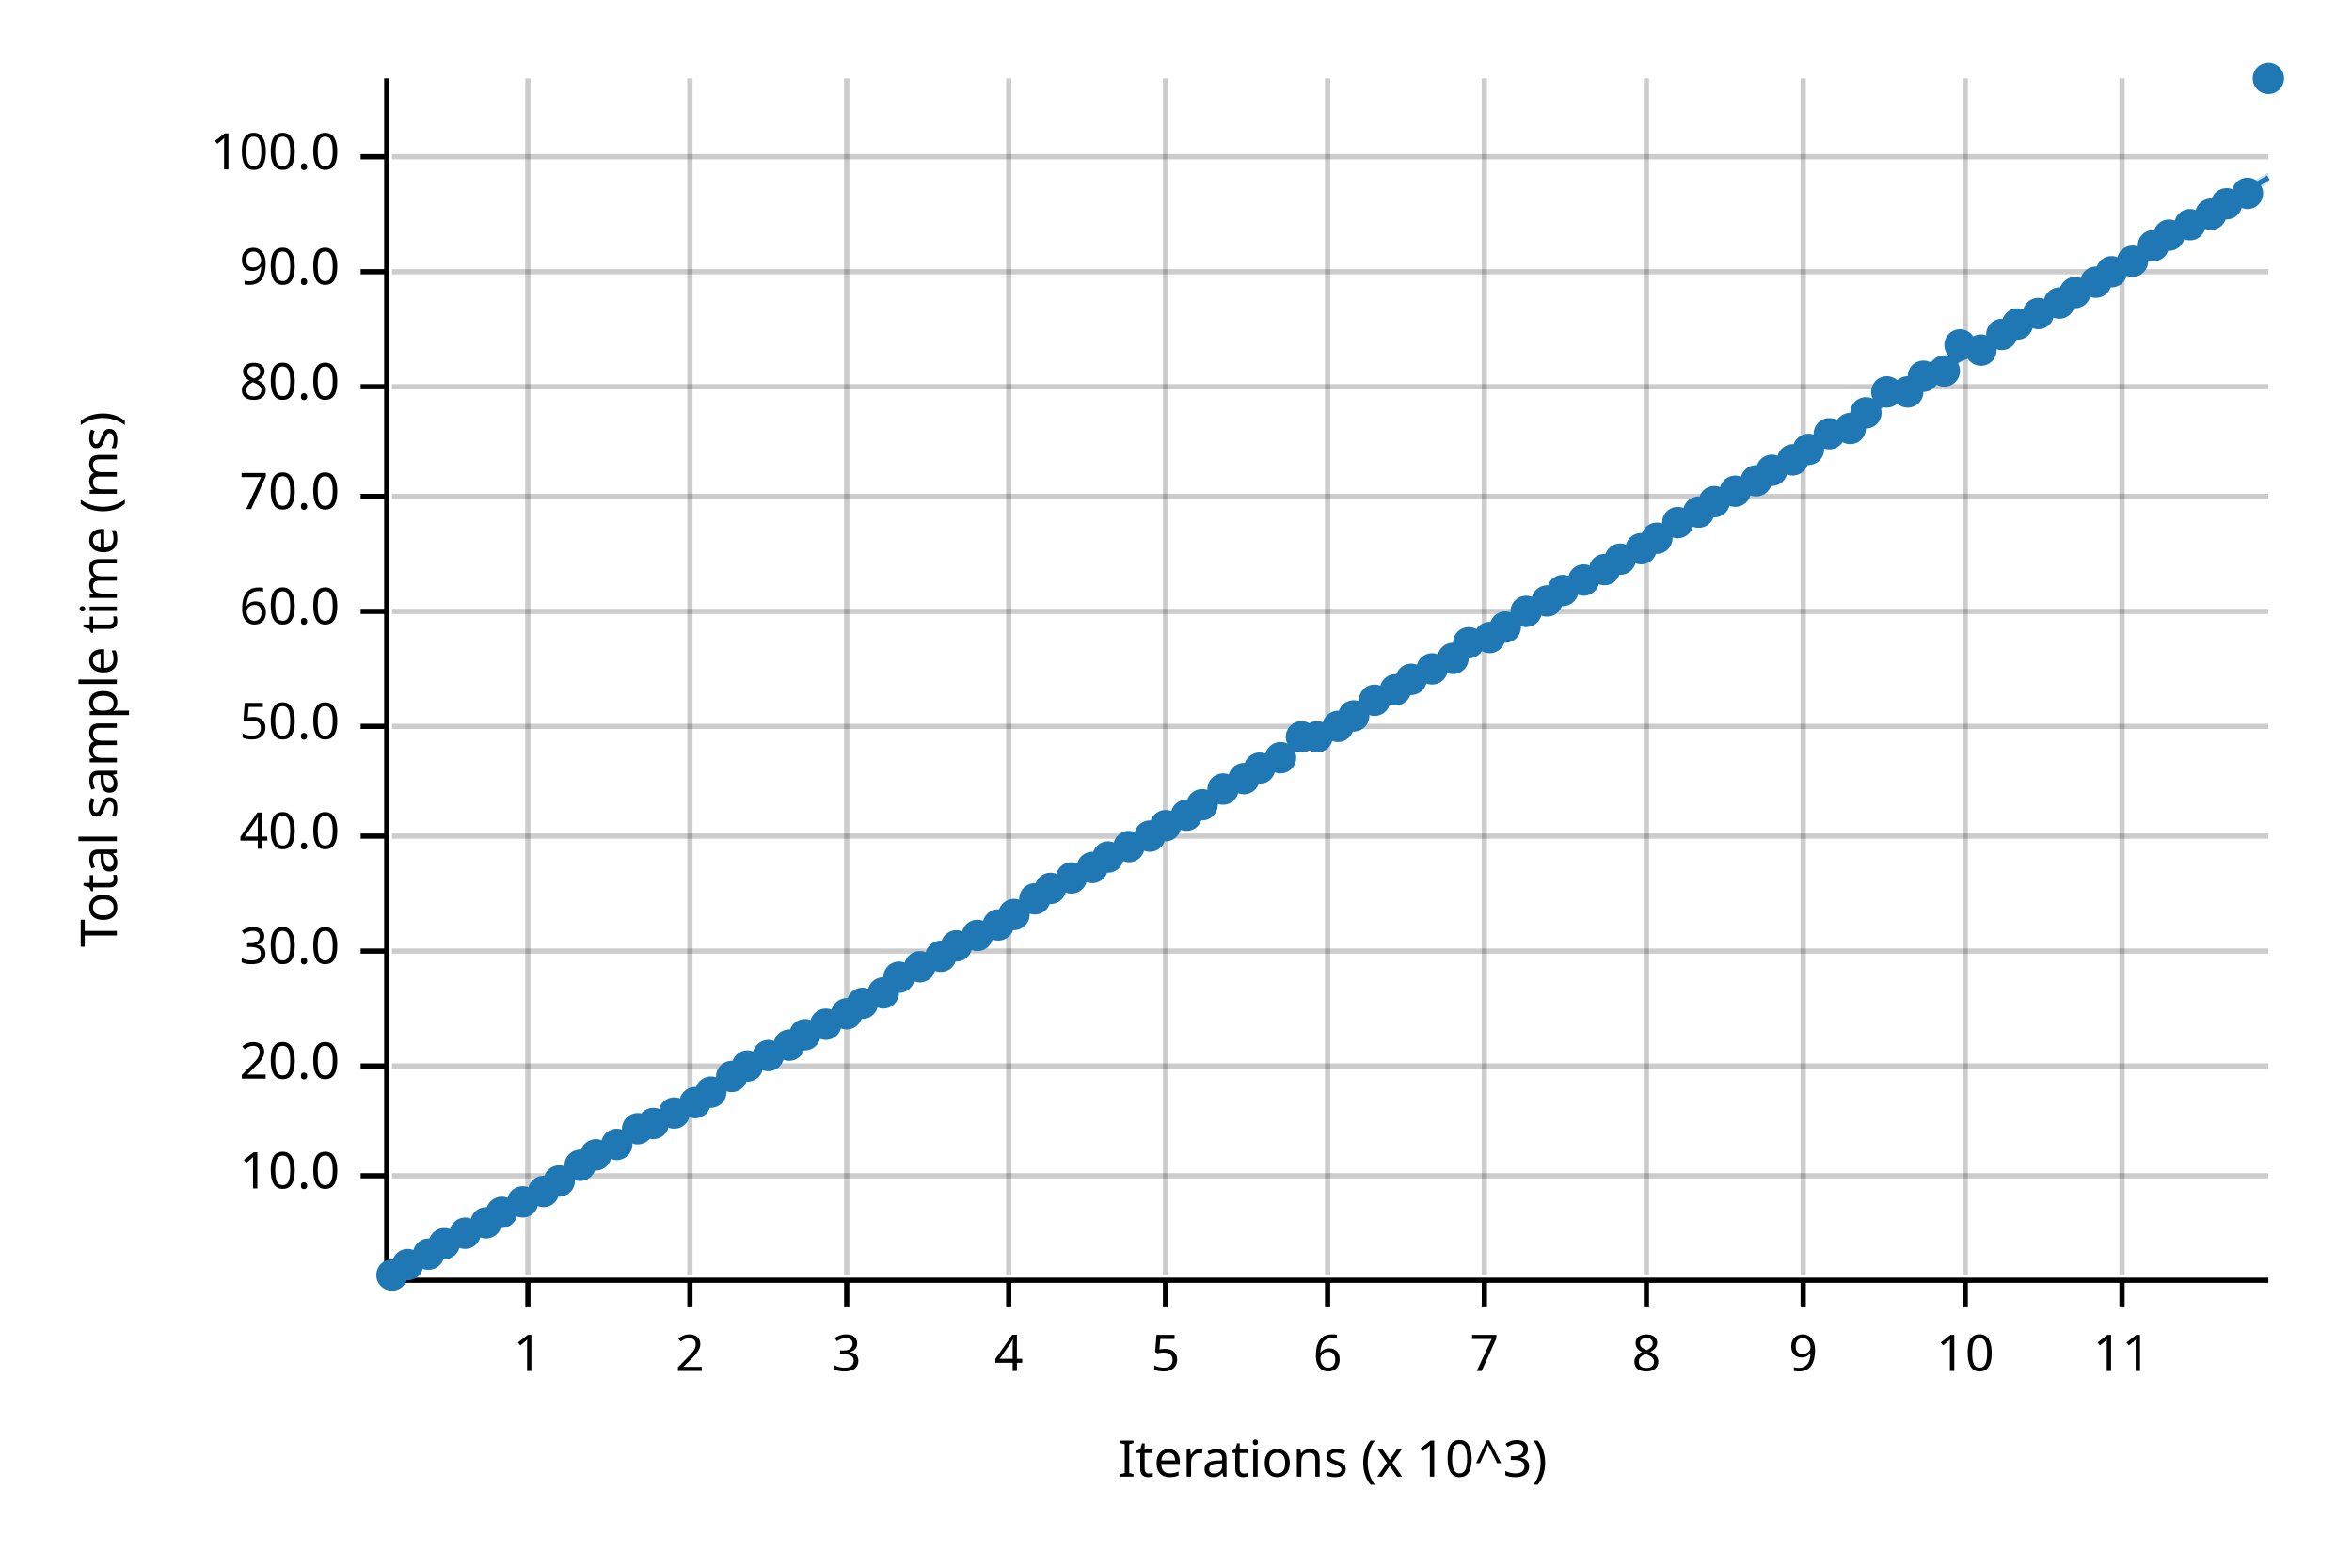
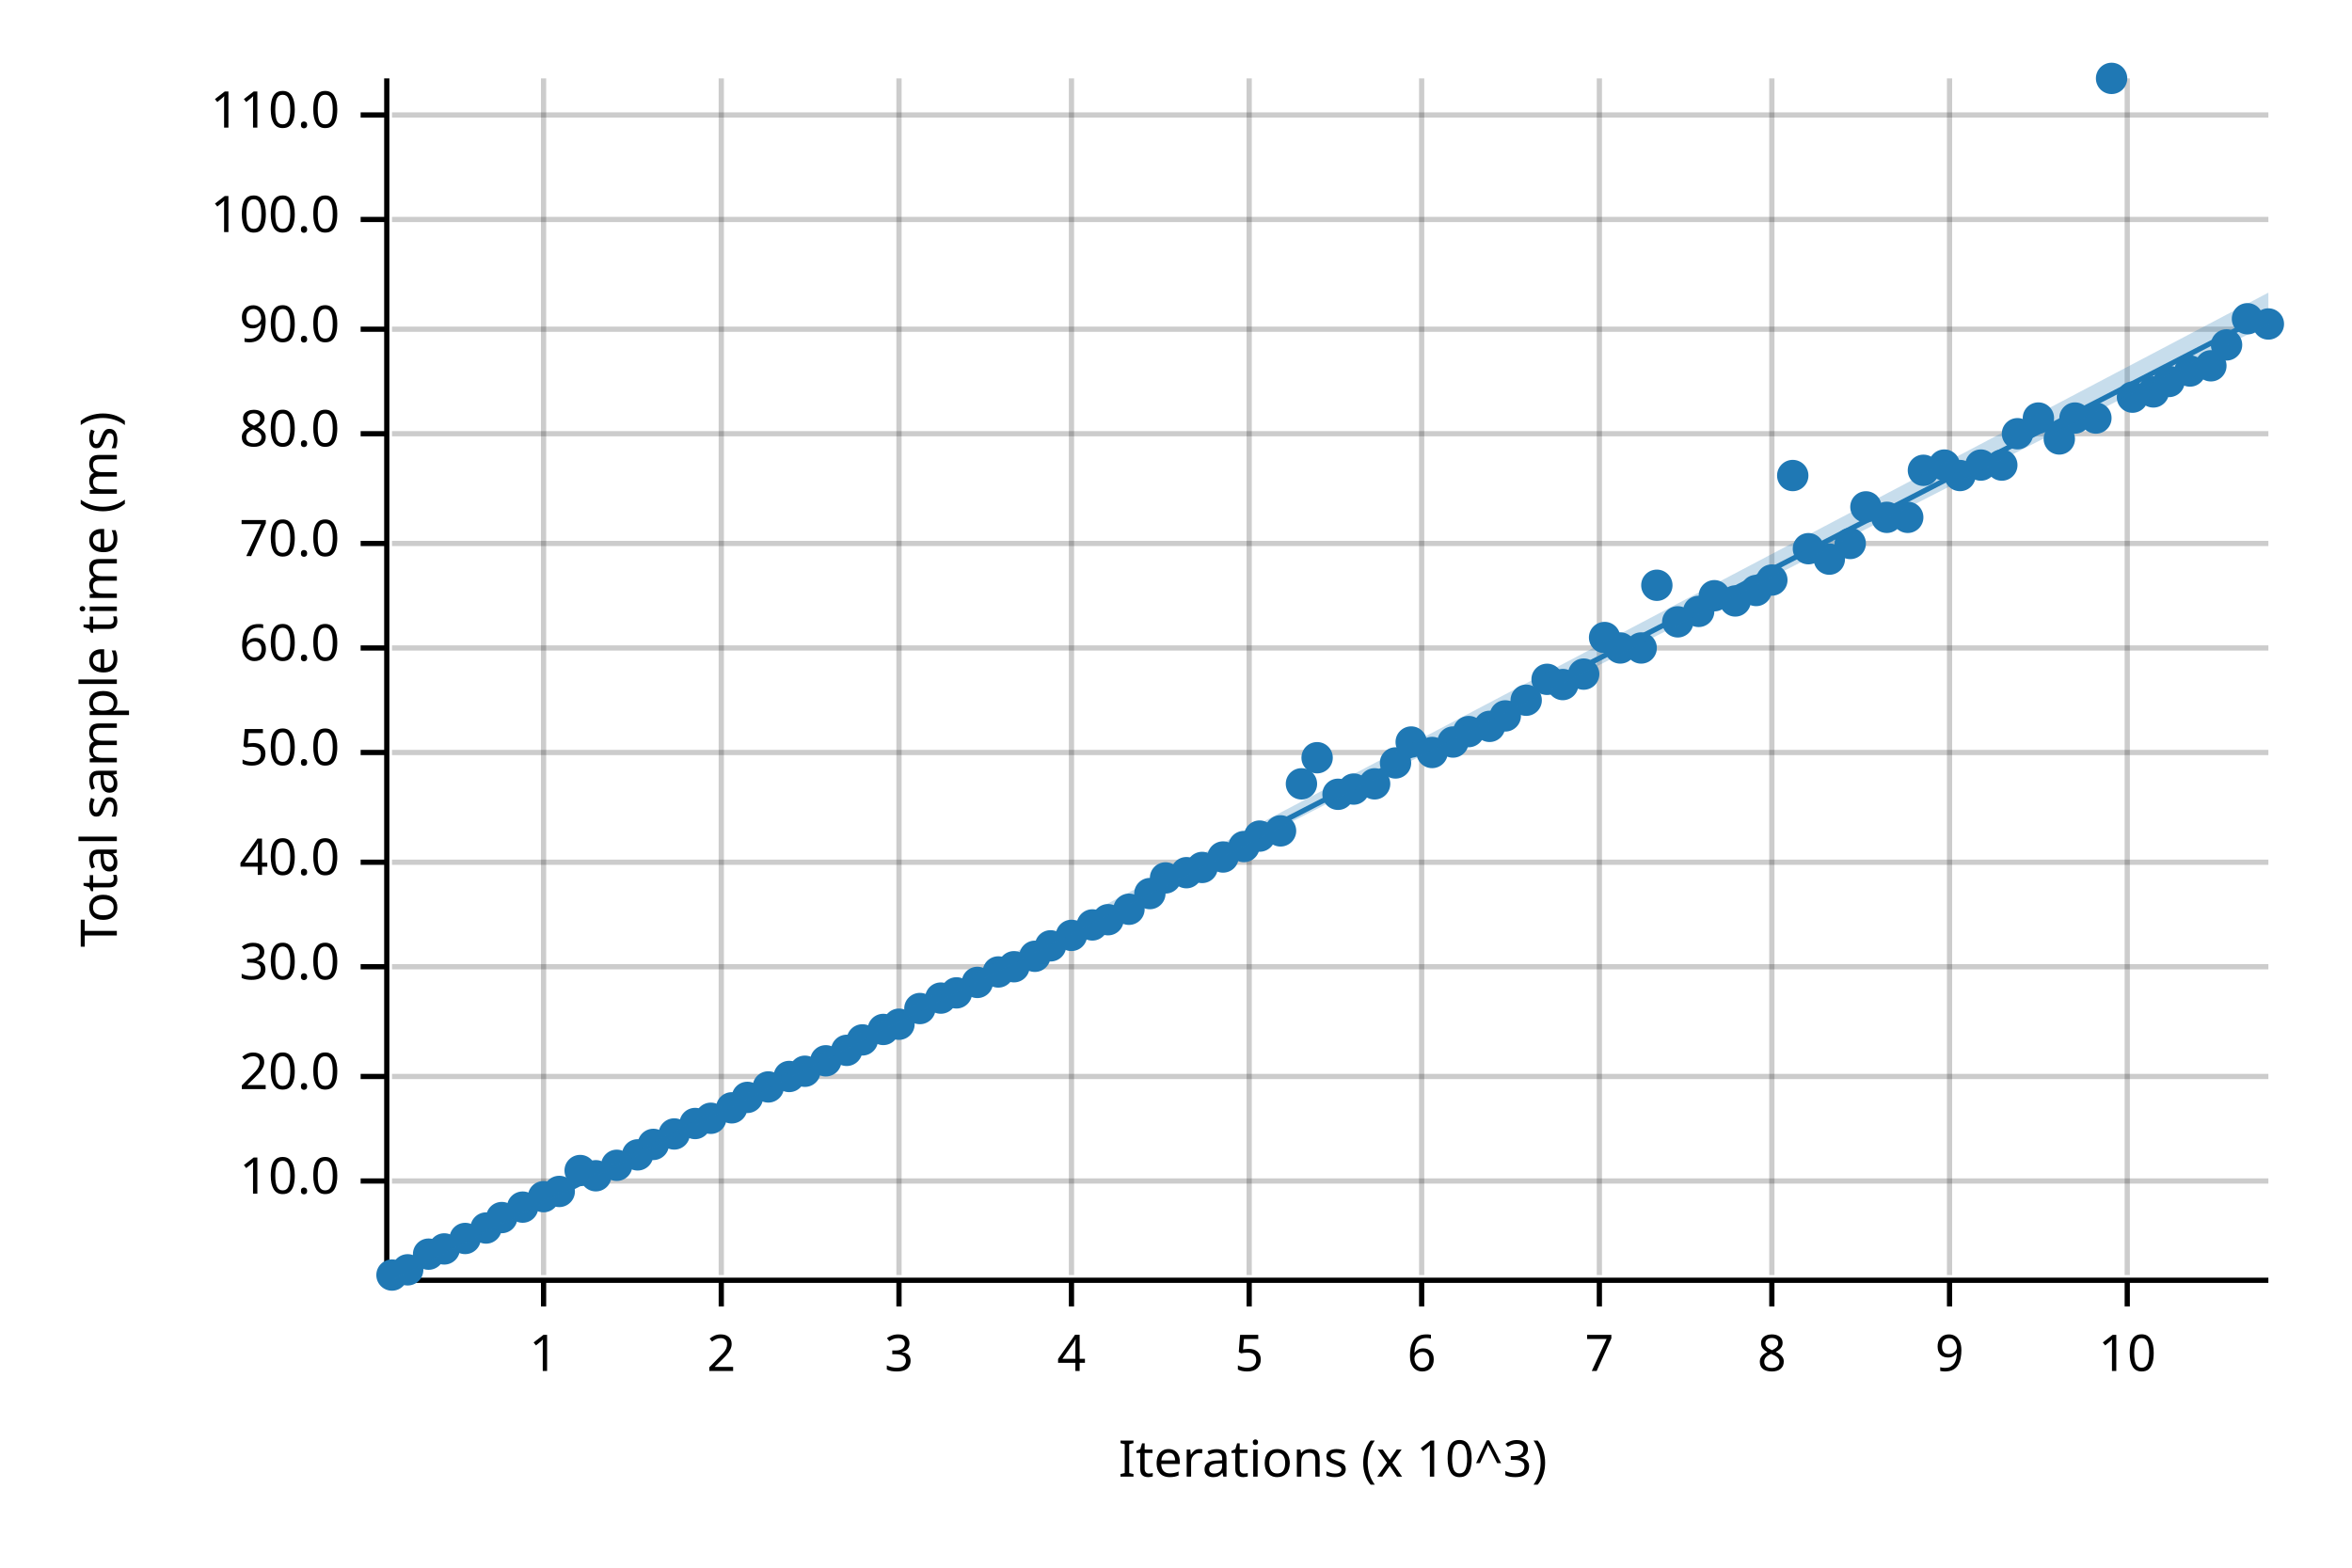
<svg xmlns="http://www.w3.org/2000/svg" width="450" height="300" viewBox="0 0 450 300">
  <text x="15" y="130" dy="0.76em" text-anchor="middle" font-family="sans-serif" font-size="9.677" opacity="1" fill="#000000" transform="rotate(270, 15, 130)">
Total sample time (ms)
</text>
  <text x="255" y="285" dy="-0.5ex" text-anchor="middle" font-family="sans-serif" font-size="9.677" opacity="1" fill="#000000">
Iterations (x 10^3)
</text>
-   <line opacity="0.2" stroke="#000000" stroke-width="1" x1="101" y1="244" x2="101" y2="15" />
-   <line opacity="0.2" stroke="#000000" stroke-width="1" x1="132" y1="244" x2="132" y2="15" />
-   <line opacity="0.2" stroke="#000000" stroke-width="1" x1="162" y1="244" x2="162" y2="15" />
-   <line opacity="0.2" stroke="#000000" stroke-width="1" x1="193" y1="244" x2="193" y2="15" />
-   <line opacity="0.2" stroke="#000000" stroke-width="1" x1="223" y1="244" x2="223" y2="15" />
-   <line opacity="0.2" stroke="#000000" stroke-width="1" x1="254" y1="244" x2="254" y2="15" />
-   <line opacity="0.2" stroke="#000000" stroke-width="1" x1="284" y1="244" x2="284" y2="15" />
-   <line opacity="0.2" stroke="#000000" stroke-width="1" x1="315" y1="244" x2="315" y2="15" />
-   <line opacity="0.2" stroke="#000000" stroke-width="1" x1="345" y1="244" x2="345" y2="15" />
-   <line opacity="0.2" stroke="#000000" stroke-width="1" x1="376" y1="244" x2="376" y2="15" />
-   <line opacity="0.2" stroke="#000000" stroke-width="1" x1="406" y1="244" x2="406" y2="15" />
-   <line opacity="0.2" stroke="#000000" stroke-width="1" x1="75" y1="225" x2="434" y2="225" />
-   <line opacity="0.2" stroke="#000000" stroke-width="1" x1="75" y1="204" x2="434" y2="204" />
-   <line opacity="0.2" stroke="#000000" stroke-width="1" x1="75" y1="182" x2="434" y2="182" />
-   <line opacity="0.2" stroke="#000000" stroke-width="1" x1="75" y1="160" x2="434" y2="160" />
-   <line opacity="0.2" stroke="#000000" stroke-width="1" x1="75" y1="139" x2="434" y2="139" />
-   <line opacity="0.2" stroke="#000000" stroke-width="1" x1="75" y1="117" x2="434" y2="117" />
-   <line opacity="0.2" stroke="#000000" stroke-width="1" x1="75" y1="95" x2="434" y2="95" />
-   <line opacity="0.2" stroke="#000000" stroke-width="1" x1="75" y1="74" x2="434" y2="74" />
-   <line opacity="0.2" stroke="#000000" stroke-width="1" x1="75" y1="52" x2="434" y2="52" />
-   <line opacity="0.2" stroke="#000000" stroke-width="1" x1="75" y1="30" x2="434" y2="30" />
+   <line opacity="0.2" stroke="#000000" stroke-width="1" x1="104" y1="244" x2="104" y2="15" />
+   <line opacity="0.2" stroke="#000000" stroke-width="1" x1="138" y1="244" x2="138" y2="15" />
+   <line opacity="0.2" stroke="#000000" stroke-width="1" x1="172" y1="244" x2="172" y2="15" />
+   <line opacity="0.2" stroke="#000000" stroke-width="1" x1="205" y1="244" x2="205" y2="15" />
+   <line opacity="0.2" stroke="#000000" stroke-width="1" x1="239" y1="244" x2="239" y2="15" />
+   <line opacity="0.2" stroke="#000000" stroke-width="1" x1="272" y1="244" x2="272" y2="15" />
+   <line opacity="0.2" stroke="#000000" stroke-width="1" x1="306" y1="244" x2="306" y2="15" />
+   <line opacity="0.2" stroke="#000000" stroke-width="1" x1="339" y1="244" x2="339" y2="15" />
+   <line opacity="0.2" stroke="#000000" stroke-width="1" x1="373" y1="244" x2="373" y2="15" />
+   <line opacity="0.2" stroke="#000000" stroke-width="1" x1="407" y1="244" x2="407" y2="15" />
+   <line opacity="0.2" stroke="#000000" stroke-width="1" x1="75" y1="226" x2="434" y2="226" />
+   <line opacity="0.2" stroke="#000000" stroke-width="1" x1="75" y1="206" x2="434" y2="206" />
+   <line opacity="0.2" stroke="#000000" stroke-width="1" x1="75" y1="185" x2="434" y2="185" />
+   <line opacity="0.2" stroke="#000000" stroke-width="1" x1="75" y1="165" x2="434" y2="165" />
+   <line opacity="0.2" stroke="#000000" stroke-width="1" x1="75" y1="144" x2="434" y2="144" />
+   <line opacity="0.2" stroke="#000000" stroke-width="1" x1="75" y1="124" x2="434" y2="124" />
+   <line opacity="0.2" stroke="#000000" stroke-width="1" x1="75" y1="104" x2="434" y2="104" />
+   <line opacity="0.2" stroke="#000000" stroke-width="1" x1="75" y1="83" x2="434" y2="83" />
+   <line opacity="0.2" stroke="#000000" stroke-width="1" x1="75" y1="63" x2="434" y2="63" />
+   <line opacity="0.2" stroke="#000000" stroke-width="1" x1="75" y1="42" x2="434" y2="42" />
+   <line opacity="0.2" stroke="#000000" stroke-width="1" x1="75" y1="22" x2="434" y2="22" />
  <polyline fill="none" opacity="1" stroke="#000000" stroke-width="1" points="74,15 74,244 " />
-   <text x="65" y="225" dy="0.5ex" text-anchor="end" font-family="sans-serif" font-size="9.677" opacity="1" fill="#000000">
+   <text x="65" y="226" dy="0.5ex" text-anchor="end" font-family="sans-serif" font-size="9.677" opacity="1" fill="#000000">
10.0
</text>
-   <polyline fill="none" opacity="1" stroke="#000000" stroke-width="1" points="69,225 74,225 " />
-   <text x="65" y="204" dy="0.5ex" text-anchor="end" font-family="sans-serif" font-size="9.677" opacity="1" fill="#000000">
+   <polyline fill="none" opacity="1" stroke="#000000" stroke-width="1" points="69,226 74,226 " />
+   <text x="65" y="206" dy="0.5ex" text-anchor="end" font-family="sans-serif" font-size="9.677" opacity="1" fill="#000000">
20.0
</text>
-   <polyline fill="none" opacity="1" stroke="#000000" stroke-width="1" points="69,204 74,204 " />
-   <text x="65" y="182" dy="0.5ex" text-anchor="end" font-family="sans-serif" font-size="9.677" opacity="1" fill="#000000">
+   <polyline fill="none" opacity="1" stroke="#000000" stroke-width="1" points="69,206 74,206 " />
+   <text x="65" y="185" dy="0.5ex" text-anchor="end" font-family="sans-serif" font-size="9.677" opacity="1" fill="#000000">
30.0
</text>
-   <polyline fill="none" opacity="1" stroke="#000000" stroke-width="1" points="69,182 74,182 " />
-   <text x="65" y="160" dy="0.5ex" text-anchor="end" font-family="sans-serif" font-size="9.677" opacity="1" fill="#000000">
+   <polyline fill="none" opacity="1" stroke="#000000" stroke-width="1" points="69,185 74,185 " />
+   <text x="65" y="165" dy="0.5ex" text-anchor="end" font-family="sans-serif" font-size="9.677" opacity="1" fill="#000000">
40.0
</text>
-   <polyline fill="none" opacity="1" stroke="#000000" stroke-width="1" points="69,160 74,160 " />
-   <text x="65" y="139" dy="0.5ex" text-anchor="end" font-family="sans-serif" font-size="9.677" opacity="1" fill="#000000">
+   <polyline fill="none" opacity="1" stroke="#000000" stroke-width="1" points="69,165 74,165 " />
+   <text x="65" y="144" dy="0.5ex" text-anchor="end" font-family="sans-serif" font-size="9.677" opacity="1" fill="#000000">
50.0
</text>
-   <polyline fill="none" opacity="1" stroke="#000000" stroke-width="1" points="69,139 74,139 " />
-   <text x="65" y="117" dy="0.5ex" text-anchor="end" font-family="sans-serif" font-size="9.677" opacity="1" fill="#000000">
+   <polyline fill="none" opacity="1" stroke="#000000" stroke-width="1" points="69,144 74,144 " />
+   <text x="65" y="124" dy="0.5ex" text-anchor="end" font-family="sans-serif" font-size="9.677" opacity="1" fill="#000000">
60.0
</text>
-   <polyline fill="none" opacity="1" stroke="#000000" stroke-width="1" points="69,117 74,117 " />
-   <text x="65" y="95" dy="0.5ex" text-anchor="end" font-family="sans-serif" font-size="9.677" opacity="1" fill="#000000">
+   <polyline fill="none" opacity="1" stroke="#000000" stroke-width="1" points="69,124 74,124 " />
+   <text x="65" y="104" dy="0.5ex" text-anchor="end" font-family="sans-serif" font-size="9.677" opacity="1" fill="#000000">
70.0
</text>
-   <polyline fill="none" opacity="1" stroke="#000000" stroke-width="1" points="69,95 74,95 " />
-   <text x="65" y="74" dy="0.5ex" text-anchor="end" font-family="sans-serif" font-size="9.677" opacity="1" fill="#000000">
+   <polyline fill="none" opacity="1" stroke="#000000" stroke-width="1" points="69,104 74,104 " />
+   <text x="65" y="83" dy="0.5ex" text-anchor="end" font-family="sans-serif" font-size="9.677" opacity="1" fill="#000000">
80.0
</text>
-   <polyline fill="none" opacity="1" stroke="#000000" stroke-width="1" points="69,74 74,74 " />
-   <text x="65" y="52" dy="0.5ex" text-anchor="end" font-family="sans-serif" font-size="9.677" opacity="1" fill="#000000">
+   <polyline fill="none" opacity="1" stroke="#000000" stroke-width="1" points="69,83 74,83 " />
+   <text x="65" y="63" dy="0.5ex" text-anchor="end" font-family="sans-serif" font-size="9.677" opacity="1" fill="#000000">
90.0
</text>
-   <polyline fill="none" opacity="1" stroke="#000000" stroke-width="1" points="69,52 74,52 " />
-   <text x="65" y="30" dy="0.5ex" text-anchor="end" font-family="sans-serif" font-size="9.677" opacity="1" fill="#000000">
+   <polyline fill="none" opacity="1" stroke="#000000" stroke-width="1" points="69,63 74,63 " />
+   <text x="65" y="42" dy="0.5ex" text-anchor="end" font-family="sans-serif" font-size="9.677" opacity="1" fill="#000000">
100.0
</text>
-   <polyline fill="none" opacity="1" stroke="#000000" stroke-width="1" points="69,30 74,30 " />
+   <polyline fill="none" opacity="1" stroke="#000000" stroke-width="1" points="69,42 74,42 " />
+   <text x="65" y="22" dy="0.5ex" text-anchor="end" font-family="sans-serif" font-size="9.677" opacity="1" fill="#000000">
+ 110.0
+ </text>
+   <polyline fill="none" opacity="1" stroke="#000000" stroke-width="1" points="69,22 74,22 " />
  <polyline fill="none" opacity="1" stroke="#000000" stroke-width="1" points="75,245 434,245 " />
-   <text x="101" y="255" dy="0.76em" text-anchor="middle" font-family="sans-serif" font-size="9.677" opacity="1" fill="#000000">
+   <text x="104" y="255" dy="0.76em" text-anchor="middle" font-family="sans-serif" font-size="9.677" opacity="1" fill="#000000">
1
</text>
-   <polyline fill="none" opacity="1" stroke="#000000" stroke-width="1" points="101,245 101,250 " />
-   <text x="132" y="255" dy="0.76em" text-anchor="middle" font-family="sans-serif" font-size="9.677" opacity="1" fill="#000000">
+   <polyline fill="none" opacity="1" stroke="#000000" stroke-width="1" points="104,245 104,250 " />
+   <text x="138" y="255" dy="0.76em" text-anchor="middle" font-family="sans-serif" font-size="9.677" opacity="1" fill="#000000">
2
</text>
-   <polyline fill="none" opacity="1" stroke="#000000" stroke-width="1" points="132,245 132,250 " />
-   <text x="162" y="255" dy="0.76em" text-anchor="middle" font-family="sans-serif" font-size="9.677" opacity="1" fill="#000000">
+   <polyline fill="none" opacity="1" stroke="#000000" stroke-width="1" points="138,245 138,250 " />
+   <text x="172" y="255" dy="0.76em" text-anchor="middle" font-family="sans-serif" font-size="9.677" opacity="1" fill="#000000">
3
</text>
-   <polyline fill="none" opacity="1" stroke="#000000" stroke-width="1" points="162,245 162,250 " />
-   <text x="193" y="255" dy="0.76em" text-anchor="middle" font-family="sans-serif" font-size="9.677" opacity="1" fill="#000000">
+   <polyline fill="none" opacity="1" stroke="#000000" stroke-width="1" points="172,245 172,250 " />
+   <text x="205" y="255" dy="0.76em" text-anchor="middle" font-family="sans-serif" font-size="9.677" opacity="1" fill="#000000">
4
</text>
-   <polyline fill="none" opacity="1" stroke="#000000" stroke-width="1" points="193,245 193,250 " />
-   <text x="223" y="255" dy="0.76em" text-anchor="middle" font-family="sans-serif" font-size="9.677" opacity="1" fill="#000000">
+   <polyline fill="none" opacity="1" stroke="#000000" stroke-width="1" points="205,245 205,250 " />
+   <text x="239" y="255" dy="0.76em" text-anchor="middle" font-family="sans-serif" font-size="9.677" opacity="1" fill="#000000">
5
</text>
-   <polyline fill="none" opacity="1" stroke="#000000" stroke-width="1" points="223,245 223,250 " />
-   <text x="254" y="255" dy="0.76em" text-anchor="middle" font-family="sans-serif" font-size="9.677" opacity="1" fill="#000000">
+   <polyline fill="none" opacity="1" stroke="#000000" stroke-width="1" points="239,245 239,250 " />
+   <text x="272" y="255" dy="0.76em" text-anchor="middle" font-family="sans-serif" font-size="9.677" opacity="1" fill="#000000">
6
</text>
-   <polyline fill="none" opacity="1" stroke="#000000" stroke-width="1" points="254,245 254,250 " />
-   <text x="284" y="255" dy="0.76em" text-anchor="middle" font-family="sans-serif" font-size="9.677" opacity="1" fill="#000000">
+   <polyline fill="none" opacity="1" stroke="#000000" stroke-width="1" points="272,245 272,250 " />
+   <text x="306" y="255" dy="0.76em" text-anchor="middle" font-family="sans-serif" font-size="9.677" opacity="1" fill="#000000">
7
</text>
-   <polyline fill="none" opacity="1" stroke="#000000" stroke-width="1" points="284,245 284,250 " />
-   <text x="315" y="255" dy="0.76em" text-anchor="middle" font-family="sans-serif" font-size="9.677" opacity="1" fill="#000000">
+   <polyline fill="none" opacity="1" stroke="#000000" stroke-width="1" points="306,245 306,250 " />
+   <text x="339" y="255" dy="0.76em" text-anchor="middle" font-family="sans-serif" font-size="9.677" opacity="1" fill="#000000">
8
</text>
-   <polyline fill="none" opacity="1" stroke="#000000" stroke-width="1" points="315,245 315,250 " />
-   <text x="345" y="255" dy="0.76em" text-anchor="middle" font-family="sans-serif" font-size="9.677" opacity="1" fill="#000000">
+   <polyline fill="none" opacity="1" stroke="#000000" stroke-width="1" points="339,245 339,250 " />
+   <text x="373" y="255" dy="0.76em" text-anchor="middle" font-family="sans-serif" font-size="9.677" opacity="1" fill="#000000">
9
</text>
-   <polyline fill="none" opacity="1" stroke="#000000" stroke-width="1" points="345,245 345,250 " />
-   <text x="376" y="255" dy="0.76em" text-anchor="middle" font-family="sans-serif" font-size="9.677" opacity="1" fill="#000000">
+   <polyline fill="none" opacity="1" stroke="#000000" stroke-width="1" points="373,245 373,250 " />
+   <text x="407" y="255" dy="0.76em" text-anchor="middle" font-family="sans-serif" font-size="9.677" opacity="1" fill="#000000">
10
</text>
-   <polyline fill="none" opacity="1" stroke="#000000" stroke-width="1" points="376,245 376,250 " />
-   <text x="406" y="255" dy="0.76em" text-anchor="middle" font-family="sans-serif" font-size="9.677" opacity="1" fill="#000000">
- 11
- </text>
-   <polyline fill="none" opacity="1" stroke="#000000" stroke-width="1" points="406,245 406,250 " />
+   <polyline fill="none" opacity="1" stroke="#000000" stroke-width="1" points="407,245 407,250 " />
  <circle cx="75" cy="244" r="3" opacity="1" fill="#1F78B4" stroke="none" stroke-width="1" />
-   <circle cx="78" cy="242" r="3" opacity="1" fill="#1F78B4" stroke="none" stroke-width="1" />
+   <circle cx="78" cy="243" r="3" opacity="1" fill="#1F78B4" stroke="none" stroke-width="1" />
  <circle cx="82" cy="240" r="3" opacity="1" fill="#1F78B4" stroke="none" stroke-width="1" />
-   <circle cx="85" cy="238" r="3" opacity="1" fill="#1F78B4" stroke="none" stroke-width="1" />
-   <circle cx="89" cy="236" r="3" opacity="1" fill="#1F78B4" stroke="none" stroke-width="1" />
-   <circle cx="93" cy="234" r="3" opacity="1" fill="#1F78B4" stroke="none" stroke-width="1" />
-   <circle cx="96" cy="232" r="3" opacity="1" fill="#1F78B4" stroke="none" stroke-width="1" />
-   <circle cx="100" cy="230" r="3" opacity="1" fill="#1F78B4" stroke="none" stroke-width="1" />
-   <circle cx="104" cy="228" r="3" opacity="1" fill="#1F78B4" stroke="none" stroke-width="1" />
-   <circle cx="107" cy="226" r="3" opacity="1" fill="#1F78B4" stroke="none" stroke-width="1" />
-   <circle cx="111" cy="223" r="3" opacity="1" fill="#1F78B4" stroke="none" stroke-width="1" />
-   <circle cx="114" cy="221" r="3" opacity="1" fill="#1F78B4" stroke="none" stroke-width="1" />
-   <circle cx="118" cy="219" r="3" opacity="1" fill="#1F78B4" stroke="none" stroke-width="1" />
-   <circle cx="122" cy="216" r="3" opacity="1" fill="#1F78B4" stroke="none" stroke-width="1" />
-   <circle cx="125" cy="215" r="3" opacity="1" fill="#1F78B4" stroke="none" stroke-width="1" />
-   <circle cx="129" cy="213" r="3" opacity="1" fill="#1F78B4" stroke="none" stroke-width="1" />
-   <circle cx="133" cy="211" r="3" opacity="1" fill="#1F78B4" stroke="none" stroke-width="1" />
-   <circle cx="136" cy="209" r="3" opacity="1" fill="#1F78B4" stroke="none" stroke-width="1" />
-   <circle cx="140" cy="206" r="3" opacity="1" fill="#1F78B4" stroke="none" stroke-width="1" />
-   <circle cx="143" cy="204" r="3" opacity="1" fill="#1F78B4" stroke="none" stroke-width="1" />
-   <circle cx="147" cy="202" r="3" opacity="1" fill="#1F78B4" stroke="none" stroke-width="1" />
-   <circle cx="151" cy="200" r="3" opacity="1" fill="#1F78B4" stroke="none" stroke-width="1" />
-   <circle cx="154" cy="198" r="3" opacity="1" fill="#1F78B4" stroke="none" stroke-width="1" />
-   <circle cx="158" cy="196" r="3" opacity="1" fill="#1F78B4" stroke="none" stroke-width="1" />
-   <circle cx="162" cy="194" r="3" opacity="1" fill="#1F78B4" stroke="none" stroke-width="1" />
-   <circle cx="165" cy="192" r="3" opacity="1" fill="#1F78B4" stroke="none" stroke-width="1" />
-   <circle cx="169" cy="190" r="3" opacity="1" fill="#1F78B4" stroke="none" stroke-width="1" />
-   <circle cx="172" cy="187" r="3" opacity="1" fill="#1F78B4" stroke="none" stroke-width="1" />
-   <circle cx="176" cy="185" r="3" opacity="1" fill="#1F78B4" stroke="none" stroke-width="1" />
-   <circle cx="180" cy="183" r="3" opacity="1" fill="#1F78B4" stroke="none" stroke-width="1" />
-   <circle cx="183" cy="181" r="3" opacity="1" fill="#1F78B4" stroke="none" stroke-width="1" />
-   <circle cx="187" cy="179" r="3" opacity="1" fill="#1F78B4" stroke="none" stroke-width="1" />
-   <circle cx="191" cy="177" r="3" opacity="1" fill="#1F78B4" stroke="none" stroke-width="1" />
-   <circle cx="194" cy="175" r="3" opacity="1" fill="#1F78B4" stroke="none" stroke-width="1" />
-   <circle cx="198" cy="172" r="3" opacity="1" fill="#1F78B4" stroke="none" stroke-width="1" />
-   <circle cx="201" cy="170" r="3" opacity="1" fill="#1F78B4" stroke="none" stroke-width="1" />
-   <circle cx="205" cy="168" r="3" opacity="1" fill="#1F78B4" stroke="none" stroke-width="1" />
-   <circle cx="209" cy="166" r="3" opacity="1" fill="#1F78B4" stroke="none" stroke-width="1" />
-   <circle cx="212" cy="164" r="3" opacity="1" fill="#1F78B4" stroke="none" stroke-width="1" />
-   <circle cx="216" cy="162" r="3" opacity="1" fill="#1F78B4" stroke="none" stroke-width="1" />
-   <circle cx="220" cy="160" r="3" opacity="1" fill="#1F78B4" stroke="none" stroke-width="1" />
-   <circle cx="223" cy="158" r="3" opacity="1" fill="#1F78B4" stroke="none" stroke-width="1" />
-   <circle cx="227" cy="156" r="3" opacity="1" fill="#1F78B4" stroke="none" stroke-width="1" />
-   <circle cx="230" cy="154" r="3" opacity="1" fill="#1F78B4" stroke="none" stroke-width="1" />
-   <circle cx="234" cy="151" r="3" opacity="1" fill="#1F78B4" stroke="none" stroke-width="1" />
-   <circle cx="238" cy="149" r="3" opacity="1" fill="#1F78B4" stroke="none" stroke-width="1" />
-   <circle cx="241" cy="147" r="3" opacity="1" fill="#1F78B4" stroke="none" stroke-width="1" />
-   <circle cx="245" cy="145" r="3" opacity="1" fill="#1F78B4" stroke="none" stroke-width="1" />
-   <circle cx="249" cy="141" r="3" opacity="1" fill="#1F78B4" stroke="none" stroke-width="1" />
-   <circle cx="252" cy="141" r="3" opacity="1" fill="#1F78B4" stroke="none" stroke-width="1" />
-   <circle cx="256" cy="139" r="3" opacity="1" fill="#1F78B4" stroke="none" stroke-width="1" />
-   <circle cx="259" cy="137" r="3" opacity="1" fill="#1F78B4" stroke="none" stroke-width="1" />
-   <circle cx="263" cy="134" r="3" opacity="1" fill="#1F78B4" stroke="none" stroke-width="1" />
-   <circle cx="267" cy="132" r="3" opacity="1" fill="#1F78B4" stroke="none" stroke-width="1" />
-   <circle cx="270" cy="130" r="3" opacity="1" fill="#1F78B4" stroke="none" stroke-width="1" />
-   <circle cx="274" cy="128" r="3" opacity="1" fill="#1F78B4" stroke="none" stroke-width="1" />
-   <circle cx="278" cy="126" r="3" opacity="1" fill="#1F78B4" stroke="none" stroke-width="1" />
-   <circle cx="281" cy="123" r="3" opacity="1" fill="#1F78B4" stroke="none" stroke-width="1" />
-   <circle cx="285" cy="122" r="3" opacity="1" fill="#1F78B4" stroke="none" stroke-width="1" />
-   <circle cx="288" cy="120" r="3" opacity="1" fill="#1F78B4" stroke="none" stroke-width="1" />
-   <circle cx="292" cy="117" r="3" opacity="1" fill="#1F78B4" stroke="none" stroke-width="1" />
-   <circle cx="296" cy="115" r="3" opacity="1" fill="#1F78B4" stroke="none" stroke-width="1" />
-   <circle cx="299" cy="113" r="3" opacity="1" fill="#1F78B4" stroke="none" stroke-width="1" />
-   <circle cx="303" cy="111" r="3" opacity="1" fill="#1F78B4" stroke="none" stroke-width="1" />
-   <circle cx="307" cy="109" r="3" opacity="1" fill="#1F78B4" stroke="none" stroke-width="1" />
-   <circle cx="310" cy="107" r="3" opacity="1" fill="#1F78B4" stroke="none" stroke-width="1" />
-   <circle cx="314" cy="105" r="3" opacity="1" fill="#1F78B4" stroke="none" stroke-width="1" />
-   <circle cx="317" cy="103" r="3" opacity="1" fill="#1F78B4" stroke="none" stroke-width="1" />
-   <circle cx="321" cy="100" r="3" opacity="1" fill="#1F78B4" stroke="none" stroke-width="1" />
-   <circle cx="325" cy="98" r="3" opacity="1" fill="#1F78B4" stroke="none" stroke-width="1" />
-   <circle cx="328" cy="96" r="3" opacity="1" fill="#1F78B4" stroke="none" stroke-width="1" />
-   <circle cx="332" cy="94" r="3" opacity="1" fill="#1F78B4" stroke="none" stroke-width="1" />
-   <circle cx="336" cy="92" r="3" opacity="1" fill="#1F78B4" stroke="none" stroke-width="1" />
-   <circle cx="339" cy="90" r="3" opacity="1" fill="#1F78B4" stroke="none" stroke-width="1" />
-   <circle cx="343" cy="88" r="3" opacity="1" fill="#1F78B4" stroke="none" stroke-width="1" />
-   <circle cx="346" cy="86" r="3" opacity="1" fill="#1F78B4" stroke="none" stroke-width="1" />
-   <circle cx="350" cy="83" r="3" opacity="1" fill="#1F78B4" stroke="none" stroke-width="1" />
-   <circle cx="354" cy="82" r="3" opacity="1" fill="#1F78B4" stroke="none" stroke-width="1" />
-   <circle cx="357" cy="79" r="3" opacity="1" fill="#1F78B4" stroke="none" stroke-width="1" />
-   <circle cx="361" cy="75" r="3" opacity="1" fill="#1F78B4" stroke="none" stroke-width="1" />
-   <circle cx="365" cy="75" r="3" opacity="1" fill="#1F78B4" stroke="none" stroke-width="1" />
-   <circle cx="368" cy="72" r="3" opacity="1" fill="#1F78B4" stroke="none" stroke-width="1" />
-   <circle cx="372" cy="71" r="3" opacity="1" fill="#1F78B4" stroke="none" stroke-width="1" />
-   <circle cx="375" cy="66" r="3" opacity="1" fill="#1F78B4" stroke="none" stroke-width="1" />
-   <circle cx="379" cy="67" r="3" opacity="1" fill="#1F78B4" stroke="none" stroke-width="1" />
-   <circle cx="383" cy="64" r="3" opacity="1" fill="#1F78B4" stroke="none" stroke-width="1" />
-   <circle cx="386" cy="62" r="3" opacity="1" fill="#1F78B4" stroke="none" stroke-width="1" />
-   <circle cx="390" cy="60" r="3" opacity="1" fill="#1F78B4" stroke="none" stroke-width="1" />
-   <circle cx="394" cy="58" r="3" opacity="1" fill="#1F78B4" stroke="none" stroke-width="1" />
-   <circle cx="397" cy="56" r="3" opacity="1" fill="#1F78B4" stroke="none" stroke-width="1" />
-   <circle cx="401" cy="54" r="3" opacity="1" fill="#1F78B4" stroke="none" stroke-width="1" />
-   <circle cx="404" cy="52" r="3" opacity="1" fill="#1F78B4" stroke="none" stroke-width="1" />
-   <circle cx="408" cy="50" r="3" opacity="1" fill="#1F78B4" stroke="none" stroke-width="1" />
-   <circle cx="412" cy="47" r="3" opacity="1" fill="#1F78B4" stroke="none" stroke-width="1" />
-   <circle cx="415" cy="45" r="3" opacity="1" fill="#1F78B4" stroke="none" stroke-width="1" />
-   <circle cx="419" cy="43" r="3" opacity="1" fill="#1F78B4" stroke="none" stroke-width="1" />
-   <circle cx="423" cy="41" r="3" opacity="1" fill="#1F78B4" stroke="none" stroke-width="1" />
-   <circle cx="426" cy="39" r="3" opacity="1" fill="#1F78B4" stroke="none" stroke-width="1" />
-   <circle cx="430" cy="37" r="3" opacity="1" fill="#1F78B4" stroke="none" stroke-width="1" />
-   <circle cx="434" cy="15" r="3" opacity="1" fill="#1F78B4" stroke="none" stroke-width="1" />
-   <polyline fill="none" opacity="1" stroke="#1F78B4" stroke-width="1" points="75,245 434,34 " />
-   <polygon opacity="0.25" fill="#1F78B4" points="75,245 434,35 434,33 " />
+   <circle cx="85" cy="239" r="3" opacity="1" fill="#1F78B4" stroke="none" stroke-width="1" />
+   <circle cx="89" cy="237" r="3" opacity="1" fill="#1F78B4" stroke="none" stroke-width="1" />
+   <circle cx="93" cy="235" r="3" opacity="1" fill="#1F78B4" stroke="none" stroke-width="1" />
+   <circle cx="96" cy="233" r="3" opacity="1" fill="#1F78B4" stroke="none" stroke-width="1" />
+   <circle cx="100" cy="231" r="3" opacity="1" fill="#1F78B4" stroke="none" stroke-width="1" />
+   <circle cx="104" cy="229" r="3" opacity="1" fill="#1F78B4" stroke="none" stroke-width="1" />
+   <circle cx="107" cy="228" r="3" opacity="1" fill="#1F78B4" stroke="none" stroke-width="1" />
+   <circle cx="111" cy="224" r="3" opacity="1" fill="#1F78B4" stroke="none" stroke-width="1" />
+   <circle cx="114" cy="225" r="3" opacity="1" fill="#1F78B4" stroke="none" stroke-width="1" />
+   <circle cx="118" cy="223" r="3" opacity="1" fill="#1F78B4" stroke="none" stroke-width="1" />
+   <circle cx="122" cy="221" r="3" opacity="1" fill="#1F78B4" stroke="none" stroke-width="1" />
+   <circle cx="125" cy="219" r="3" opacity="1" fill="#1F78B4" stroke="none" stroke-width="1" />
+   <circle cx="129" cy="217" r="3" opacity="1" fill="#1F78B4" stroke="none" stroke-width="1" />
+   <circle cx="133" cy="215" r="3" opacity="1" fill="#1F78B4" stroke="none" stroke-width="1" />
+   <circle cx="136" cy="214" r="3" opacity="1" fill="#1F78B4" stroke="none" stroke-width="1" />
+   <circle cx="140" cy="212" r="3" opacity="1" fill="#1F78B4" stroke="none" stroke-width="1" />
+   <circle cx="143" cy="210" r="3" opacity="1" fill="#1F78B4" stroke="none" stroke-width="1" />
+   <circle cx="147" cy="208" r="3" opacity="1" fill="#1F78B4" stroke="none" stroke-width="1" />
+   <circle cx="151" cy="206" r="3" opacity="1" fill="#1F78B4" stroke="none" stroke-width="1" />
+   <circle cx="154" cy="205" r="3" opacity="1" fill="#1F78B4" stroke="none" stroke-width="1" />
+   <circle cx="158" cy="203" r="3" opacity="1" fill="#1F78B4" stroke="none" stroke-width="1" />
+   <circle cx="162" cy="201" r="3" opacity="1" fill="#1F78B4" stroke="none" stroke-width="1" />
+   <circle cx="165" cy="199" r="3" opacity="1" fill="#1F78B4" stroke="none" stroke-width="1" />
+   <circle cx="169" cy="197" r="3" opacity="1" fill="#1F78B4" stroke="none" stroke-width="1" />
+   <circle cx="172" cy="196" r="3" opacity="1" fill="#1F78B4" stroke="none" stroke-width="1" />
+   <circle cx="176" cy="193" r="3" opacity="1" fill="#1F78B4" stroke="none" stroke-width="1" />
+   <circle cx="180" cy="191" r="3" opacity="1" fill="#1F78B4" stroke="none" stroke-width="1" />
+   <circle cx="183" cy="190" r="3" opacity="1" fill="#1F78B4" stroke="none" stroke-width="1" />
+   <circle cx="187" cy="188" r="3" opacity="1" fill="#1F78B4" stroke="none" stroke-width="1" />
+   <circle cx="191" cy="186" r="3" opacity="1" fill="#1F78B4" stroke="none" stroke-width="1" />
+   <circle cx="194" cy="185" r="3" opacity="1" fill="#1F78B4" stroke="none" stroke-width="1" />
+   <circle cx="198" cy="183" r="3" opacity="1" fill="#1F78B4" stroke="none" stroke-width="1" />
+   <circle cx="201" cy="181" r="3" opacity="1" fill="#1F78B4" stroke="none" stroke-width="1" />
+   <circle cx="205" cy="179" r="3" opacity="1" fill="#1F78B4" stroke="none" stroke-width="1" />
+   <circle cx="209" cy="177" r="3" opacity="1" fill="#1F78B4" stroke="none" stroke-width="1" />
+   <circle cx="212" cy="176" r="3" opacity="1" fill="#1F78B4" stroke="none" stroke-width="1" />
+   <circle cx="216" cy="174" r="3" opacity="1" fill="#1F78B4" stroke="none" stroke-width="1" />
+   <circle cx="220" cy="171" r="3" opacity="1" fill="#1F78B4" stroke="none" stroke-width="1" />
+   <circle cx="223" cy="168" r="3" opacity="1" fill="#1F78B4" stroke="none" stroke-width="1" />
+   <circle cx="227" cy="167" r="3" opacity="1" fill="#1F78B4" stroke="none" stroke-width="1" />
+   <circle cx="230" cy="166" r="3" opacity="1" fill="#1F78B4" stroke="none" stroke-width="1" />
+   <circle cx="234" cy="164" r="3" opacity="1" fill="#1F78B4" stroke="none" stroke-width="1" />
+   <circle cx="238" cy="162" r="3" opacity="1" fill="#1F78B4" stroke="none" stroke-width="1" />
+   <circle cx="241" cy="160" r="3" opacity="1" fill="#1F78B4" stroke="none" stroke-width="1" />
+   <circle cx="245" cy="159" r="3" opacity="1" fill="#1F78B4" stroke="none" stroke-width="1" />
+   <circle cx="249" cy="150" r="3" opacity="1" fill="#1F78B4" stroke="none" stroke-width="1" />
+   <circle cx="252" cy="145" r="3" opacity="1" fill="#1F78B4" stroke="none" stroke-width="1" />
+   <circle cx="256" cy="152" r="3" opacity="1" fill="#1F78B4" stroke="none" stroke-width="1" />
+   <circle cx="259" cy="151" r="3" opacity="1" fill="#1F78B4" stroke="none" stroke-width="1" />
+   <circle cx="263" cy="150" r="3" opacity="1" fill="#1F78B4" stroke="none" stroke-width="1" />
+   <circle cx="267" cy="146" r="3" opacity="1" fill="#1F78B4" stroke="none" stroke-width="1" />
+   <circle cx="270" cy="142" r="3" opacity="1" fill="#1F78B4" stroke="none" stroke-width="1" />
+   <circle cx="274" cy="144" r="3" opacity="1" fill="#1F78B4" stroke="none" stroke-width="1" />
+   <circle cx="278" cy="142" r="3" opacity="1" fill="#1F78B4" stroke="none" stroke-width="1" />
+   <circle cx="281" cy="140" r="3" opacity="1" fill="#1F78B4" stroke="none" stroke-width="1" />
+   <circle cx="285" cy="139" r="3" opacity="1" fill="#1F78B4" stroke="none" stroke-width="1" />
+   <circle cx="288" cy="137" r="3" opacity="1" fill="#1F78B4" stroke="none" stroke-width="1" />
+   <circle cx="292" cy="134" r="3" opacity="1" fill="#1F78B4" stroke="none" stroke-width="1" />
+   <circle cx="296" cy="130" r="3" opacity="1" fill="#1F78B4" stroke="none" stroke-width="1" />
+   <circle cx="299" cy="131" r="3" opacity="1" fill="#1F78B4" stroke="none" stroke-width="1" />
+   <circle cx="303" cy="129" r="3" opacity="1" fill="#1F78B4" stroke="none" stroke-width="1" />
+   <circle cx="307" cy="122" r="3" opacity="1" fill="#1F78B4" stroke="none" stroke-width="1" />
+   <circle cx="310" cy="124" r="3" opacity="1" fill="#1F78B4" stroke="none" stroke-width="1" />
+   <circle cx="314" cy="124" r="3" opacity="1" fill="#1F78B4" stroke="none" stroke-width="1" />
+   <circle cx="317" cy="112" r="3" opacity="1" fill="#1F78B4" stroke="none" stroke-width="1" />
+   <circle cx="321" cy="119" r="3" opacity="1" fill="#1F78B4" stroke="none" stroke-width="1" />
+   <circle cx="325" cy="117" r="3" opacity="1" fill="#1F78B4" stroke="none" stroke-width="1" />
+   <circle cx="328" cy="114" r="3" opacity="1" fill="#1F78B4" stroke="none" stroke-width="1" />
+   <circle cx="332" cy="115" r="3" opacity="1" fill="#1F78B4" stroke="none" stroke-width="1" />
+   <circle cx="336" cy="113" r="3" opacity="1" fill="#1F78B4" stroke="none" stroke-width="1" />
+   <circle cx="339" cy="111" r="3" opacity="1" fill="#1F78B4" stroke="none" stroke-width="1" />
+   <circle cx="343" cy="91" r="3" opacity="1" fill="#1F78B4" stroke="none" stroke-width="1" />
+   <circle cx="346" cy="105" r="3" opacity="1" fill="#1F78B4" stroke="none" stroke-width="1" />
+   <circle cx="350" cy="107" r="3" opacity="1" fill="#1F78B4" stroke="none" stroke-width="1" />
+   <circle cx="354" cy="104" r="3" opacity="1" fill="#1F78B4" stroke="none" stroke-width="1" />
+   <circle cx="357" cy="97" r="3" opacity="1" fill="#1F78B4" stroke="none" stroke-width="1" />
+   <circle cx="361" cy="99" r="3" opacity="1" fill="#1F78B4" stroke="none" stroke-width="1" />
+   <circle cx="365" cy="99" r="3" opacity="1" fill="#1F78B4" stroke="none" stroke-width="1" />
+   <circle cx="368" cy="90" r="3" opacity="1" fill="#1F78B4" stroke="none" stroke-width="1" />
+   <circle cx="372" cy="89" r="3" opacity="1" fill="#1F78B4" stroke="none" stroke-width="1" />
+   <circle cx="375" cy="91" r="3" opacity="1" fill="#1F78B4" stroke="none" stroke-width="1" />
+   <circle cx="379" cy="89" r="3" opacity="1" fill="#1F78B4" stroke="none" stroke-width="1" />
+   <circle cx="383" cy="89" r="3" opacity="1" fill="#1F78B4" stroke="none" stroke-width="1" />
+   <circle cx="386" cy="83" r="3" opacity="1" fill="#1F78B4" stroke="none" stroke-width="1" />
+   <circle cx="390" cy="80" r="3" opacity="1" fill="#1F78B4" stroke="none" stroke-width="1" />
+   <circle cx="394" cy="84" r="3" opacity="1" fill="#1F78B4" stroke="none" stroke-width="1" />
+   <circle cx="397" cy="80" r="3" opacity="1" fill="#1F78B4" stroke="none" stroke-width="1" />
+   <circle cx="401" cy="80" r="3" opacity="1" fill="#1F78B4" stroke="none" stroke-width="1" />
+   <circle cx="404" cy="15" r="3" opacity="1" fill="#1F78B4" stroke="none" stroke-width="1" />
+   <circle cx="408" cy="76" r="3" opacity="1" fill="#1F78B4" stroke="none" stroke-width="1" />
+   <circle cx="412" cy="75" r="3" opacity="1" fill="#1F78B4" stroke="none" stroke-width="1" />
+   <circle cx="415" cy="73" r="3" opacity="1" fill="#1F78B4" stroke="none" stroke-width="1" />
+   <circle cx="419" cy="71" r="3" opacity="1" fill="#1F78B4" stroke="none" stroke-width="1" />
+   <circle cx="423" cy="70" r="3" opacity="1" fill="#1F78B4" stroke="none" stroke-width="1" />
+   <circle cx="426" cy="66" r="3" opacity="1" fill="#1F78B4" stroke="none" stroke-width="1" />
+   <circle cx="430" cy="61" r="3" opacity="1" fill="#1F78B4" stroke="none" stroke-width="1" />
+   <circle cx="434" cy="62" r="3" opacity="1" fill="#1F78B4" stroke="none" stroke-width="1" />
+   <polyline fill="none" opacity="1" stroke="#1F78B4" stroke-width="1" points="75,245 434,60 " />
+   <polygon opacity="0.25" fill="#1F78B4" points="75,245 434,62 434,56 " />
</svg>
